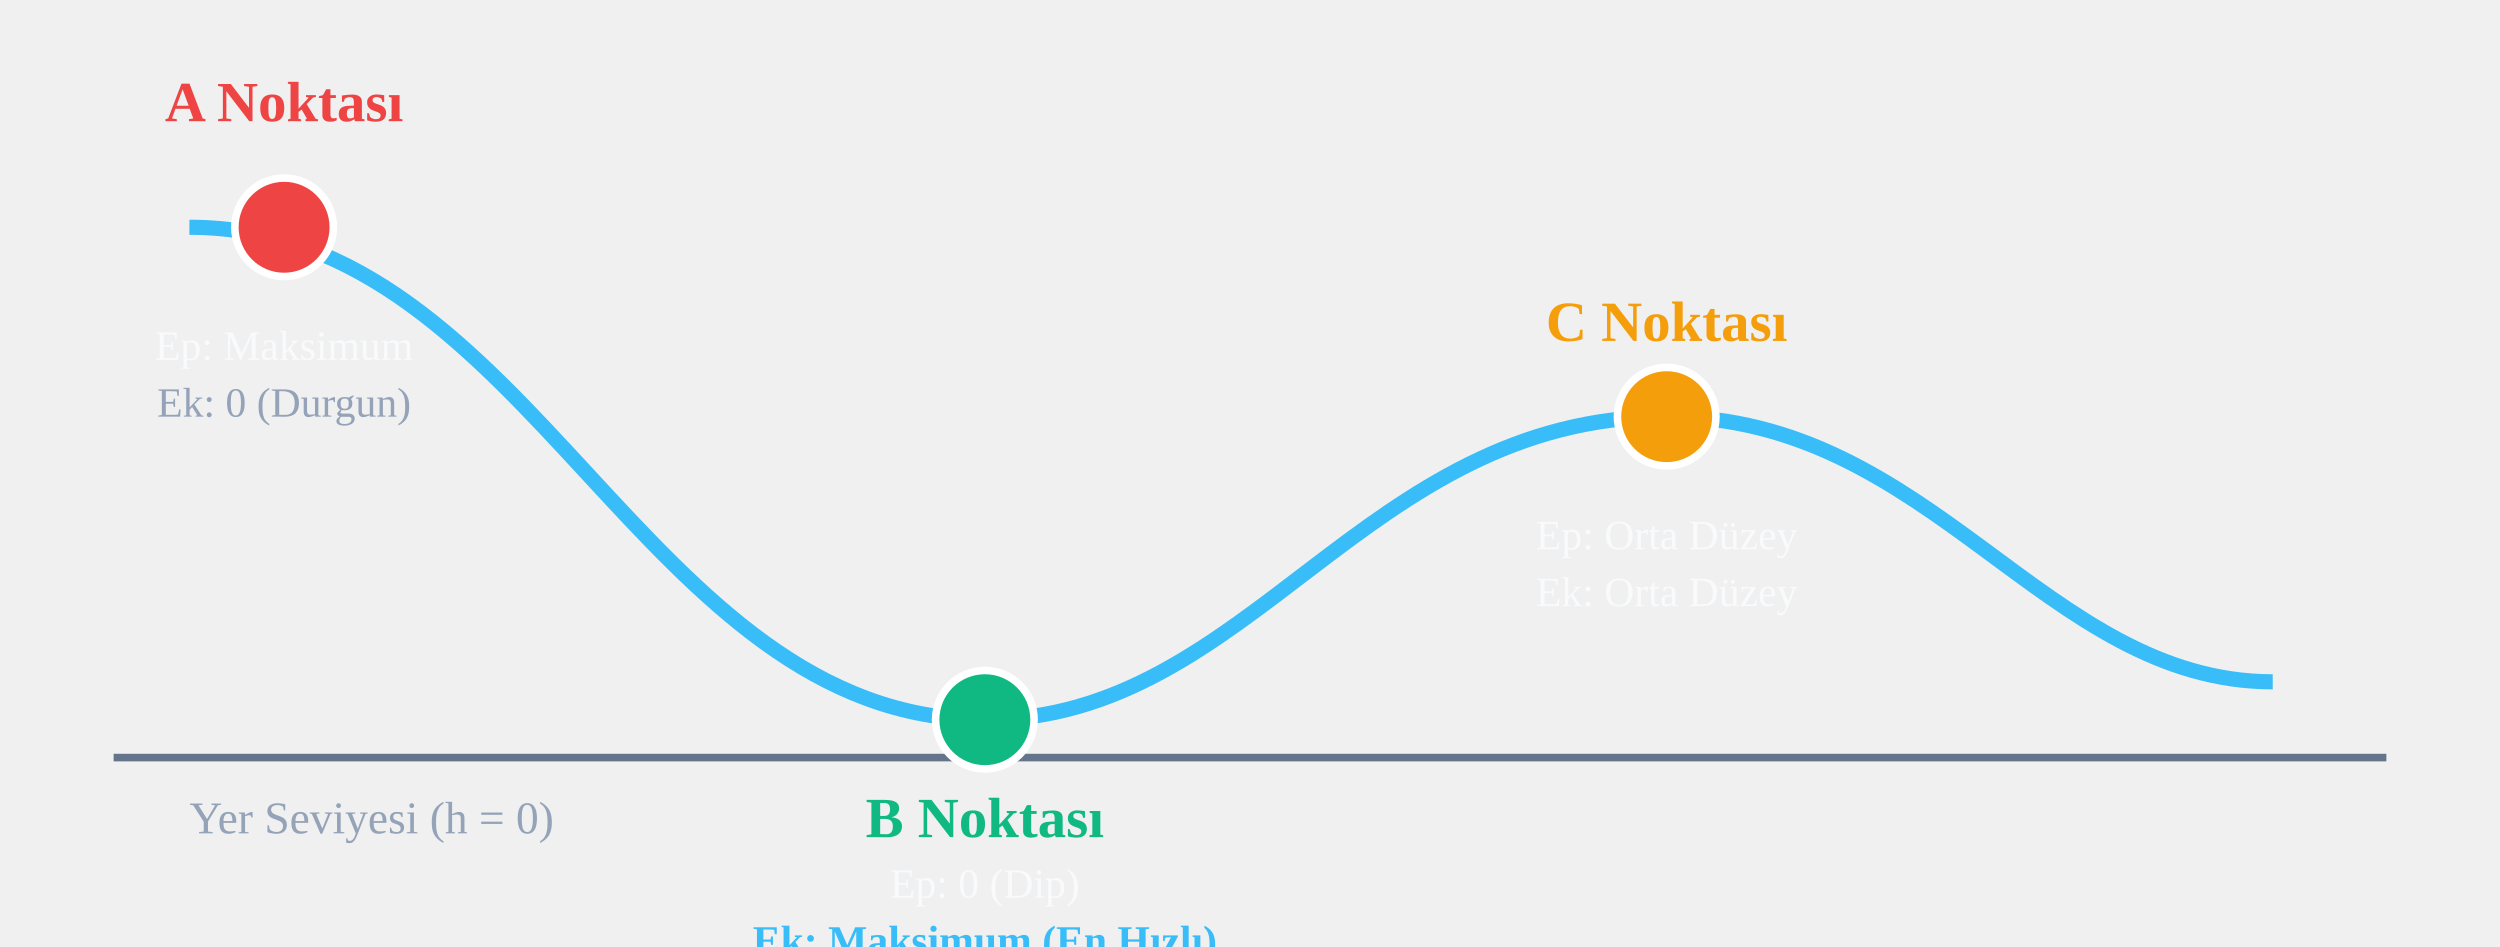
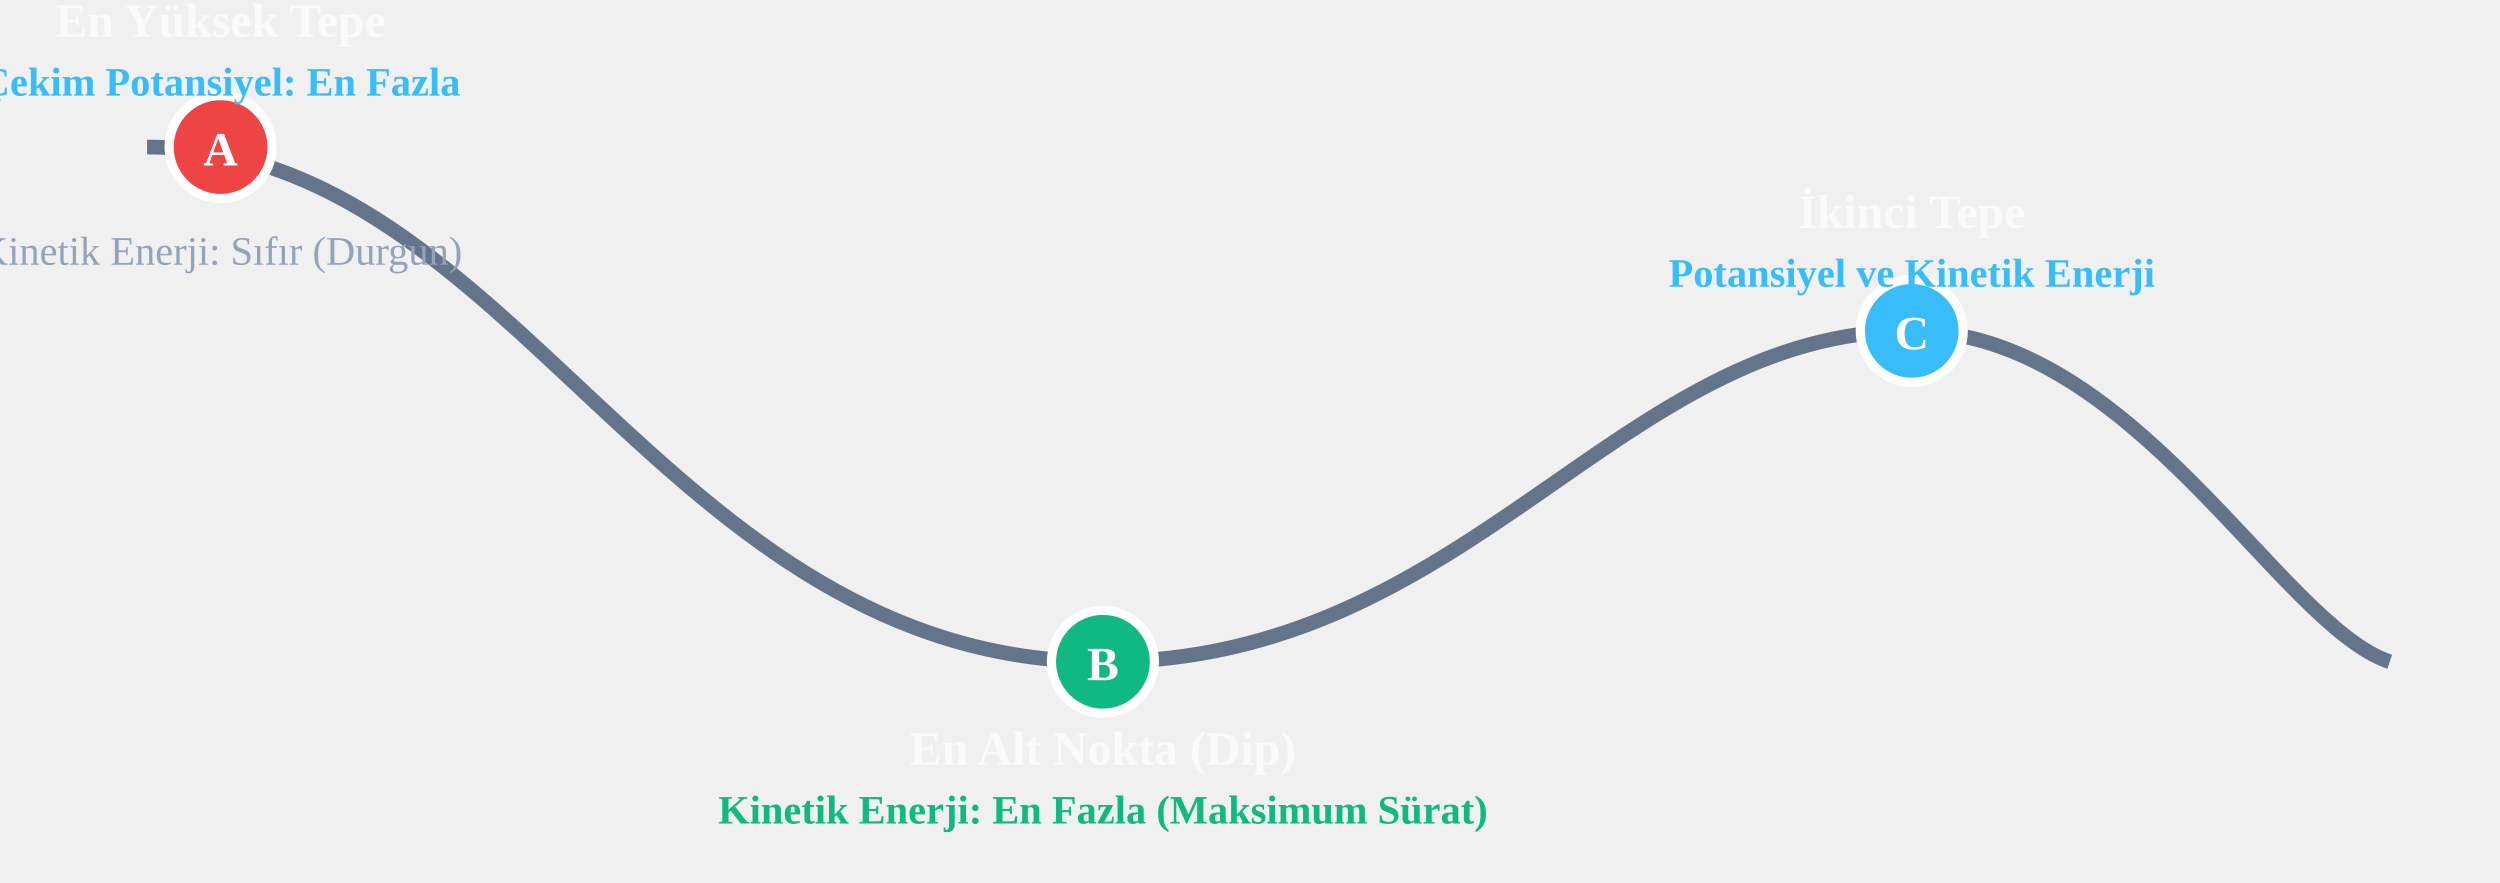
- <svg xmlns="http://www.w3.org/2000/svg" viewBox="0 0 660 250" width="100%" height="100%">
+ <svg xmlns="http://www.w3.org/2000/svg" viewBox="0 0 680 240" width="100%" height="100%">
  <rect width="100%" height="100%" fill="none" />
-   <line x1="30" y1="200" x2="630" y2="200" stroke="#64748b" stroke-width="2" />
-   <text x="50" y="220" fill="#94a3b8" font-size="12">Yer Seviyesi (h = 0)</text>
-   <path d="M 50 60 C 140 60, 170 190, 260 190 C 330 190, 360 110, 440 110 C 510 110, 540 180, 600 180" fill="none" stroke="#38bdf8" stroke-width="4" />
-   <g transform="translate(75, 40)">
-     <circle cx="0" cy="20" r="13" fill="#ef4444" stroke="#ffffff" stroke-width="2" />
-     <text x="0" y="-8" fill="#ef4444" font-size="15" font-weight="bold" text-anchor="middle">A Noktası</text>
-     <text x="0" y="55" fill="#f8fafc" font-size="11" text-anchor="middle">Ep: Maksimum</text>
-     <text x="0" y="70" fill="#94a3b8" font-size="11" text-anchor="middle">Ek: 0 (Durgun)</text>
+   <path d="M 40,40 C 140,40 180,180 300,180 C 400,180 440,90 520,90 C 580,90 620,170 650,180" fill="none" stroke="#64748b" stroke-width="4" />
+   <g transform="translate(60, 40)">
+     <circle cx="0" cy="0" r="14" fill="#ef4444" stroke="#ffffff" stroke-width="2.5" />
+     <text x="0" y="5" fill="#ffffff" font-size="13" font-weight="bold" text-anchor="middle">A</text>
+     <text x="0" y="-30" fill="#f8fafc" font-size="13" font-weight="bold" text-anchor="middle">En Yüksek Tepe</text>
+     <text x="0" y="-14" fill="#38bdf8" font-size="11" font-weight="bold" text-anchor="middle">Çekim Potansiyel: En Fazla</text>
+     <text x="0" y="32" fill="#94a3b8" font-size="11" text-anchor="middle">Kinetik Enerji: Sıfır (Durgun)</text>
  </g>
-   <g transform="translate(260, 165)">
-     <circle cx="0" cy="25" r="13" fill="#10b981" stroke="#ffffff" stroke-width="2" />
-     <text x="0" y="56" fill="#10b981" font-size="15" font-weight="bold" text-anchor="middle">B Noktası</text>
-     <text x="0" y="72" fill="#f8fafc" font-size="11" text-anchor="middle">Ep: 0 (Dip)</text>
-     <text x="0" y="87" fill="#38bdf8" font-size="11" font-weight="bold" text-anchor="middle">Ek: Maksimum (En Hızlı)</text>
+   <g transform="translate(300, 180)">
+     <circle cx="0" cy="0" r="14" fill="#10b981" stroke="#ffffff" stroke-width="2.5" />
+     <text x="0" y="5" fill="#ffffff" font-size="13" font-weight="bold" text-anchor="middle">B</text>
+     <text x="0" y="28" fill="#f8fafc" font-size="13" font-weight="bold" text-anchor="middle">En Alt Nokta (Dip)</text>
+     <text x="0" y="44" fill="#10b981" font-size="11" font-weight="bold" text-anchor="middle">Kinetik Enerji: En Fazla (Maksimum Sürat)</text>
  </g>
-   <g transform="translate(440, 85)">
-     <circle cx="0" cy="25" r="13" fill="#f59e0b" stroke="#ffffff" stroke-width="2" />
-     <text x="0" y="5" fill="#f59e0b" font-size="15" font-weight="bold" text-anchor="middle">C Noktası</text>
-     <text x="0" y="60" fill="#f8fafc" font-size="11" text-anchor="middle">Ep: Orta Düzey</text>
-     <text x="0" y="75" fill="#f8fafc" font-size="11" text-anchor="middle">Ek: Orta Düzey</text>
+   <g transform="translate(520, 90)">
+     <circle cx="0" cy="0" r="14" fill="#38bdf8" stroke="#ffffff" stroke-width="2.5" />
+     <text x="0" y="5" fill="#ffffff" font-size="13" font-weight="bold" text-anchor="middle">C</text>
+     <text x="0" y="-28" fill="#f8fafc" font-size="13" font-weight="bold" text-anchor="middle">İkinci Tepe</text>
+     <text x="0" y="-12" fill="#38bdf8" font-size="11" font-weight="bold" text-anchor="middle">Potansiyel ve Kinetik Enerji</text>
  </g>
</svg>
